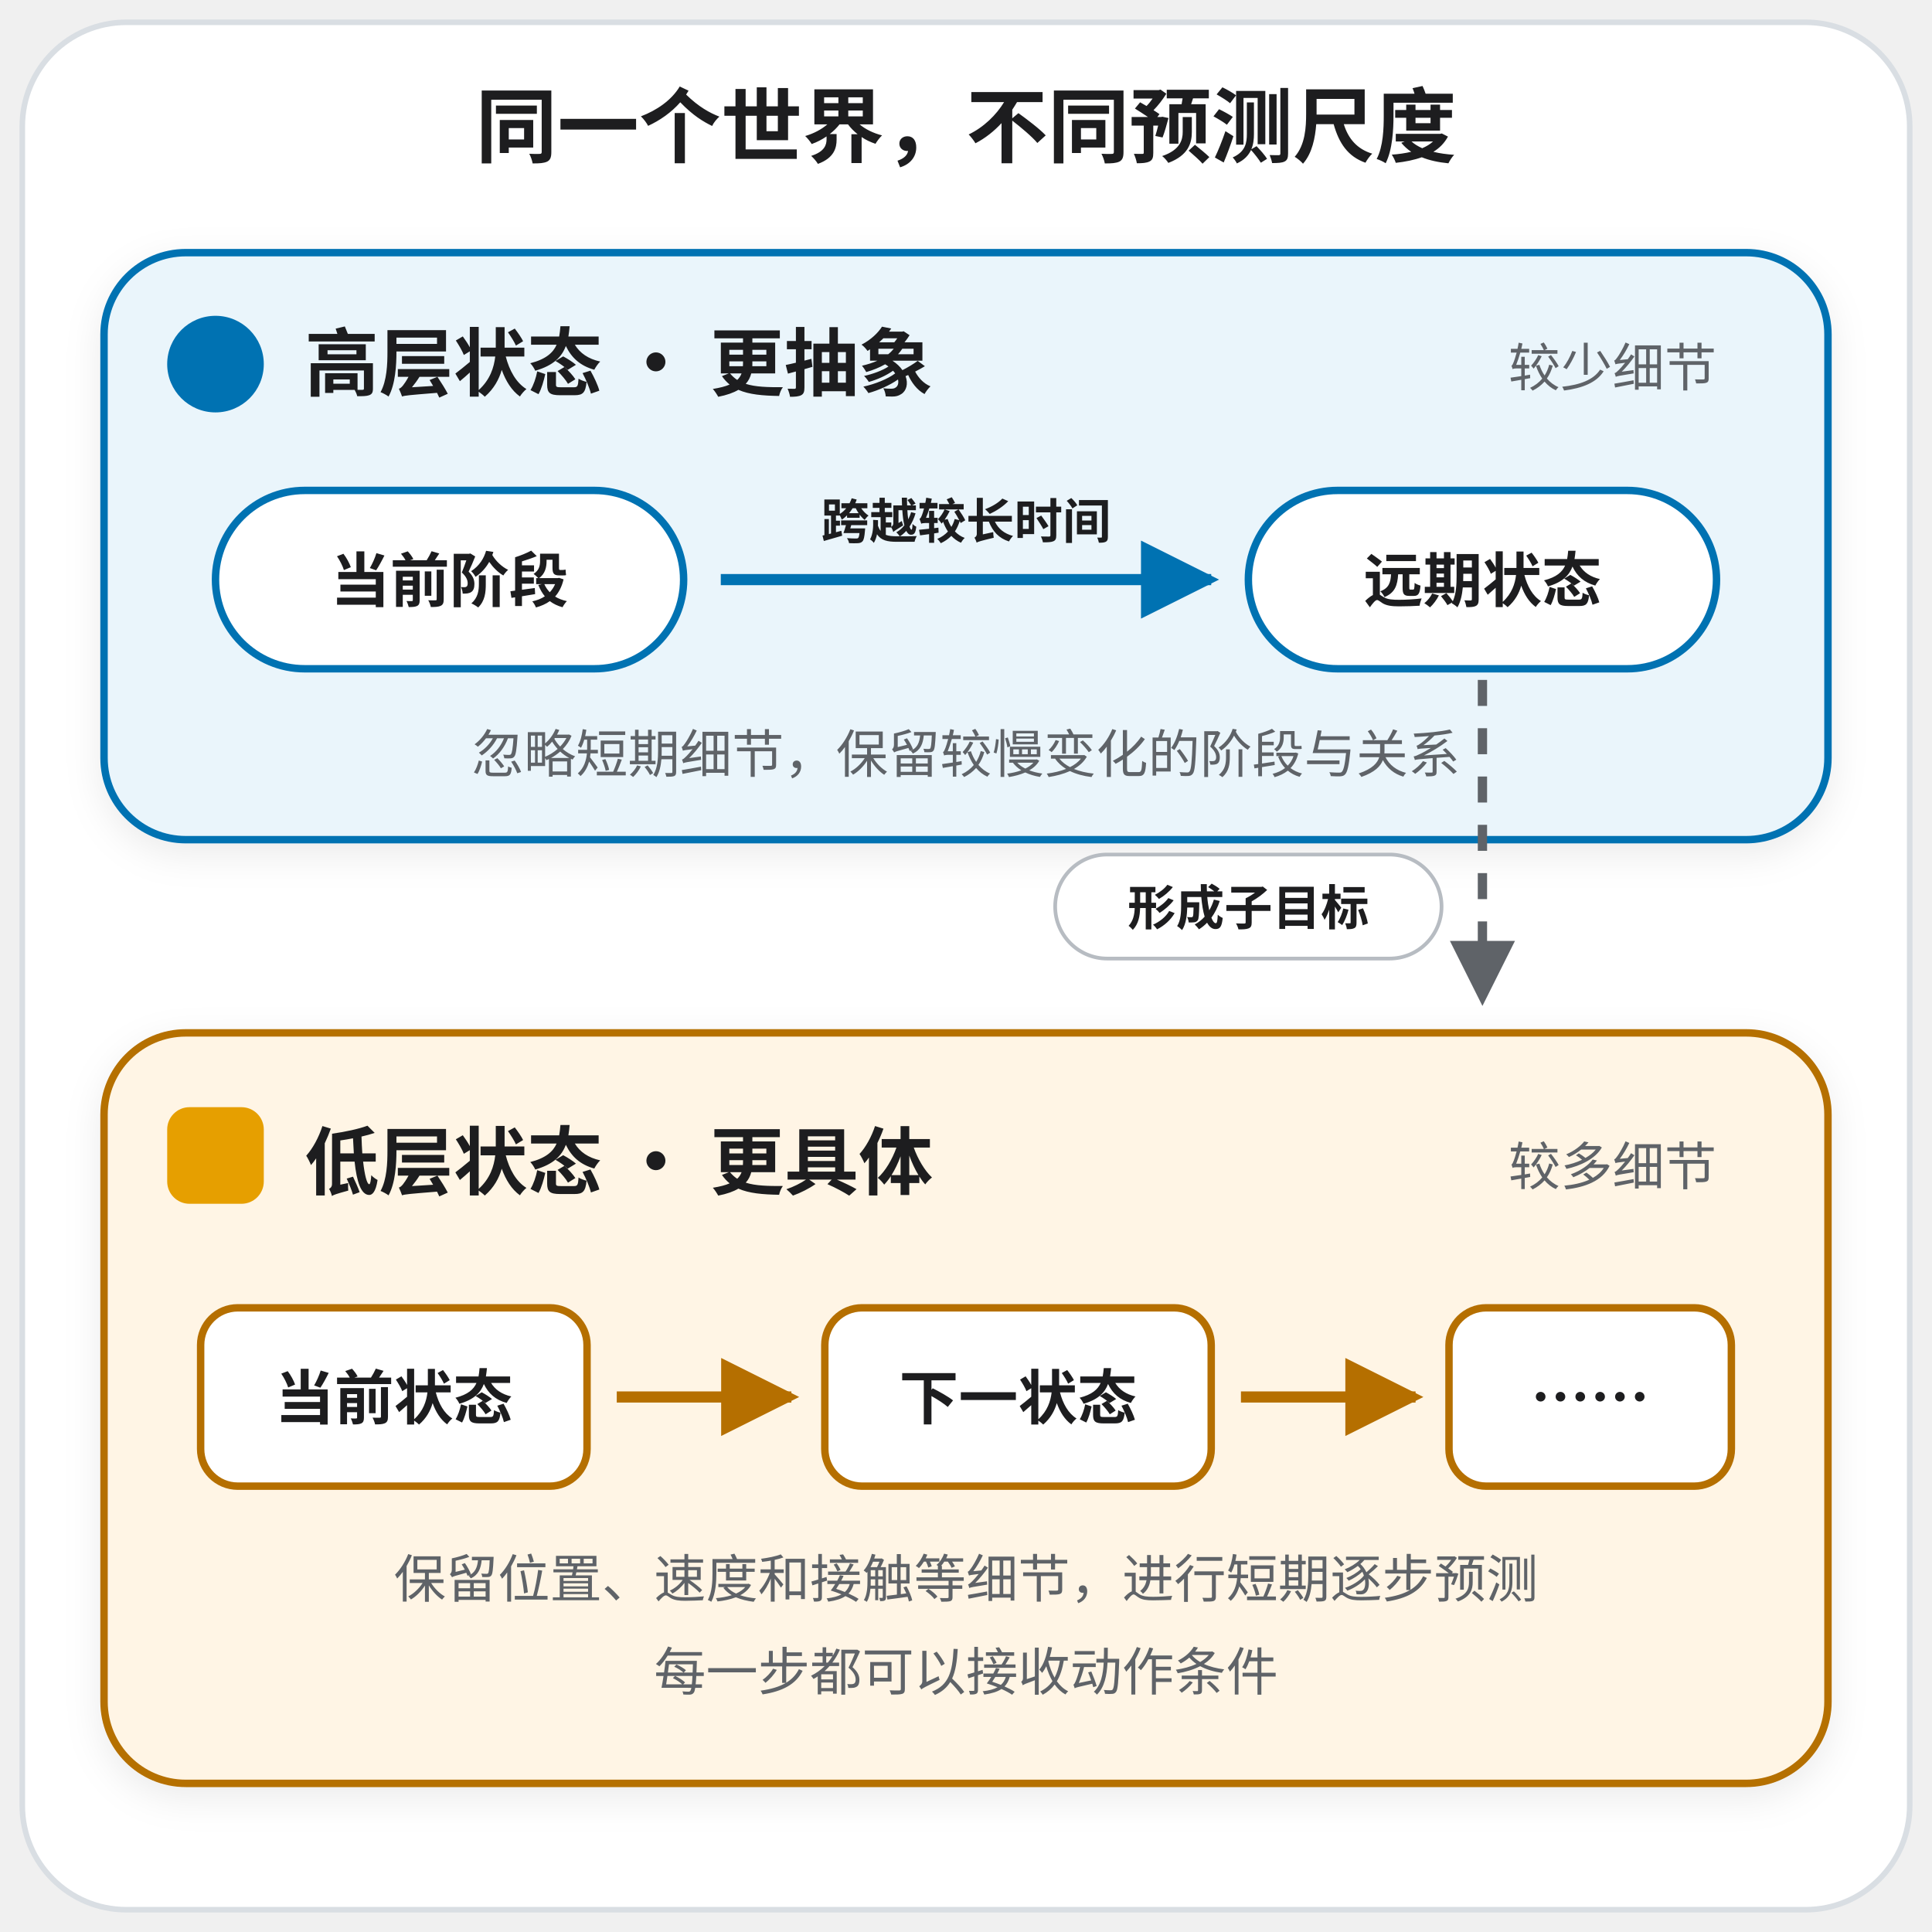
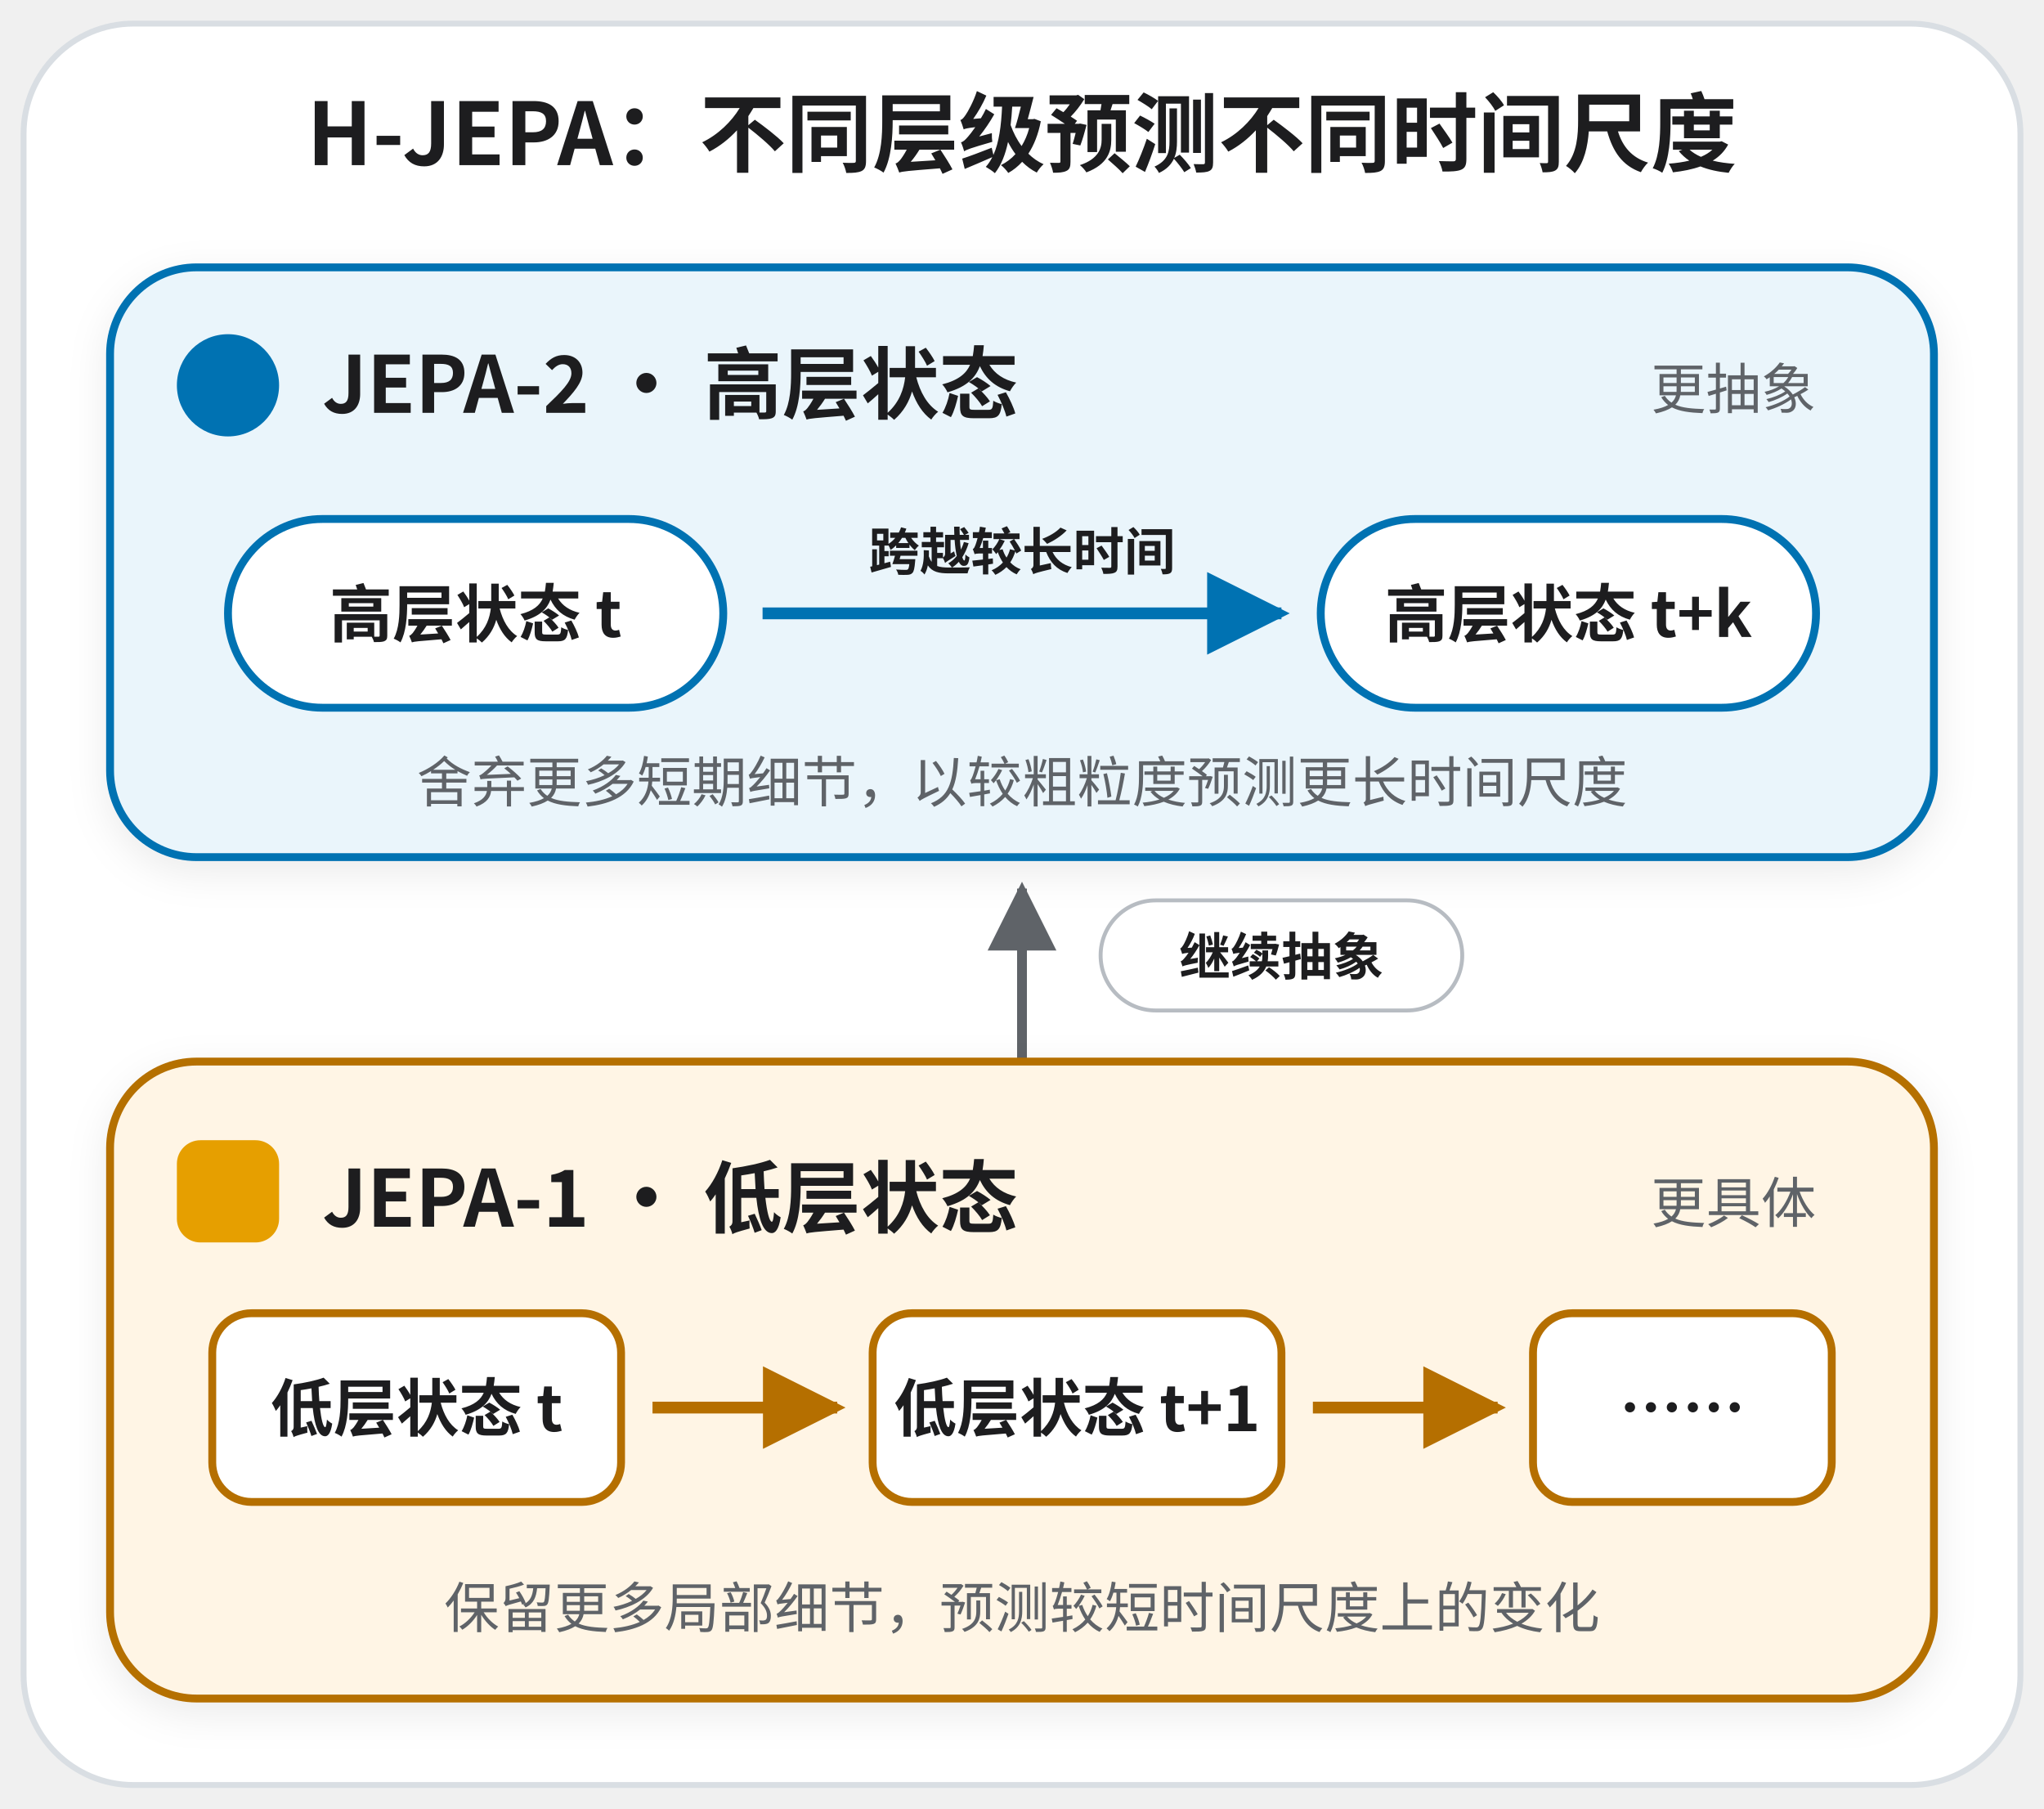
- <svg xmlns="http://www.w3.org/2000/svg" width="520" height="520" viewBox="0 0 520 520" role="img" aria-labelledby="title description">
+ <svg xmlns="http://www.w3.org/2000/svg" width="520" height="460" viewBox="0 0 520 460" role="img" aria-labelledby="title description">
  <defs>
    <marker id="arrow-blue" viewBox="0 0 10 10" refX="9" refY="5" markerWidth="7" markerHeight="7" orient="auto-start-reverse">
      <path d="M 0 0 L 10 5 L 0 10 z" fill="#0072B2" />
    </marker>
    <marker id="arrow-orange" viewBox="0 0 10 10" refX="9" refY="5" markerWidth="7" markerHeight="7" orient="auto-start-reverse">
      <path d="M 0 0 L 10 5 L 0 10 z" fill="#B56F00" />
    </marker>
    <marker id="arrow-gray" viewBox="0 0 10 10" refX="9" refY="5" markerWidth="7" markerHeight="7" orient="auto-start-reverse">
      <path d="M 0 0 L 10 5 L 0 10 z" fill="#5F6368" />
    </marker>
    <filter id="shadow" x="-10%" y="-10%" width="120%" height="130%">
      <feDropShadow dx="0" dy="3" stdDeviation="5" flood-color="#1D1D1F" flood-opacity="0.08" />
    </filter>
    <style>
      text {
        font-family:
          -apple-system, BlinkMacSystemFont, "PingFang SC", "Noto Sans CJK SC",
          "Microsoft YaHei", sans-serif;
        fill: #1d1d1f;
      }
      .section-title {
        font-size: 20px;
        font-weight: 700;
      }
      .node-label {
        font-size: 16px;
        font-weight: 650;
      }
      .note {
        font-size: 14px;
        fill: #5f6368;
      }
      .arrow-label {
        font-size: 13px;
        font-weight: 600;
      }
    </style>
  </defs>
-   <rect x="6" y="6" width="508" height="508" rx="28" fill="#FFFFFF" stroke="#D9DEE3" stroke-width="1.5" />
+   <rect x="6" y="6" width="508" height="448" rx="28" fill="#FFFFFF" stroke="#D9DEE3" stroke-width="1.5" />
  <text x="260" y="42" text-anchor="middle" font-size="22" font-weight="750">
-     同一个世界，不同预测尺度
+     H-JEPA：不同层级预测不同时间尺度
  </text>
  <g filter="url(#shadow)">
-     <rect x="28" y="68" width="464" height="158" rx="22" fill="#EAF5FB" stroke="#0072B2" stroke-width="2" />
+     <rect x="28" y="68" width="464" height="150" rx="22" fill="#EAF5FB" stroke="#0072B2" stroke-width="2" />
  </g>
  <circle cx="58" cy="98" r="13" fill="#0072B2" />
-   <text x="82" y="105" class="section-title">高层状态 · 更抽象</text>
-   <text x="462" y="104" class="note" text-anchor="end">较少细节</text>
+   <text x="82" y="105" class="section-title">JEPA-2 · 高层状态</text>
+   <text x="462" y="104" class="note" text-anchor="end">更抽象</text>
  <rect x="58" y="132" width="126" height="48" rx="24" fill="#FFFFFF" stroke="#0072B2" stroke-width="2" />
-   <text x="121" y="162" class="node-label" text-anchor="middle">当前阶段</text>
+   <text x="121" y="162" class="node-label" text-anchor="middle">高层状态 t</text>
  <line x1="194" y1="156" x2="326" y2="156" stroke="#0072B2" stroke-width="3" marker-end="url(#arrow-blue)" />
  <text x="260" y="145" class="arrow-label" text-anchor="middle" fill="#005A8D">
    跨越较长时间
  </text>
  <rect x="336" y="132" width="126" height="48" rx="24" fill="#FFFFFF" stroke="#0072B2" stroke-width="2" />
-   <text x="399" y="162" class="node-label" text-anchor="middle">远期状态</text>
-   <text x="260" y="208" class="note" text-anchor="middle">
-     忽略短期细节，保留较慢变化的阶段与关系
+   <text x="399" y="162" class="node-label" text-anchor="middle">高层状态 t+k</text>
+   <text x="260" y="204" class="note" text-anchor="middle">
+     舍弃更多短期细节，以较粗粒度预测更长时间尺度
  </text>
-   <line x1="399" y1="183" x2="399" y2="269" stroke="#5F6368" stroke-width="2.5" stroke-dasharray="7 6" marker-end="url(#arrow-gray)" />
-   <rect x="284" y="230" width="104" height="28" rx="14" fill="#FFFFFF" stroke="#B7BCC2" />
-   <text x="336" y="249" class="arrow-label" text-anchor="middle" fill="#45484C">
-     形成子目标
+   <line x1="260" y1="270" x2="260" y2="226" stroke="#5F6368" stroke-width="2.5" marker-end="url(#arrow-gray)" />
+   <rect x="280" y="229" width="92" height="28" rx="14" fill="#FFFFFF" stroke="#B7BCC2" />
+   <text x="326" y="248" class="arrow-label" text-anchor="middle" fill="#45484C">
+     继续抽象
  </text>
  <g filter="url(#shadow)">
-     <rect x="28" y="278" width="464" height="202" rx="22" fill="#FFF5E5" stroke="#B56F00" stroke-width="2" />
+     <rect x="28" y="270" width="464" height="162" rx="22" fill="#FFF5E5" stroke="#B56F00" stroke-width="2" />
  </g>
-   <rect x="45" y="298" width="26" height="26" rx="6" fill="#E69F00" />
-   <text x="82" y="320" class="section-title">低层状态 · 更具体</text>
-   <text x="462" y="319" class="note" text-anchor="end">较多细节</text>
-   <rect x="54" y="352" width="104" height="48" rx="10" fill="#FFFFFF" stroke="#B56F00" stroke-width="2" />
-   <text x="106" y="382" class="node-label" text-anchor="middle">当前状态</text>
-   <line x1="166" y1="376" x2="213" y2="376" stroke="#B56F00" stroke-width="3" marker-end="url(#arrow-orange)" />
-   <rect x="222" y="352" width="104" height="48" rx="10" fill="#FFFFFF" stroke="#B56F00" stroke-width="2" />
-   <text x="274" y="382" class="node-label" text-anchor="middle">下一状态</text>
-   <line x1="334" y1="376" x2="381" y2="376" stroke="#B56F00" stroke-width="3" marker-end="url(#arrow-orange)" />
-   <rect x="390" y="352" width="76" height="48" rx="10" fill="#FFFFFF" stroke="#B56F00" stroke-width="2" />
-   <text x="428" y="382" class="node-label" text-anchor="middle">……</text>
-   <text x="260" y="430" class="note" text-anchor="middle">
-     保留位置、速度和接触等细节，进行短期逐步预测
-   </text>
-   <text x="260" y="455" class="note" text-anchor="middle">
-     每一步都可以接收动作条件
+   <rect x="45" y="290" width="26" height="26" rx="6" fill="#E69F00" />
+   <text x="82" y="312" class="section-title">JEPA-1 · 低层状态</text>
+   <text x="462" y="311" class="note" text-anchor="end">更具体</text>
+   <rect x="54" y="334" width="104" height="48" rx="10" fill="#FFFFFF" stroke="#B56F00" stroke-width="2" />
+   <text x="106" y="364" class="node-label" text-anchor="middle">低层状态 t</text>
+   <line x1="166" y1="358" x2="213" y2="358" stroke="#B56F00" stroke-width="3" marker-end="url(#arrow-orange)" />
+   <rect x="222" y="334" width="104" height="48" rx="10" fill="#FFFFFF" stroke="#B56F00" stroke-width="2" />
+   <text x="274" y="364" class="node-label" text-anchor="middle">低层状态 t+1</text>
+   <line x1="334" y1="358" x2="381" y2="358" stroke="#B56F00" stroke-width="3" marker-end="url(#arrow-orange)" />
+   <rect x="390" y="334" width="76" height="48" rx="10" fill="#FFFFFF" stroke="#B56F00" stroke-width="2" />
+   <text x="428" y="364" class="node-label" text-anchor="middle">……</text>
+   <text x="260" y="414" class="note" text-anchor="middle">
+     保留更多局部细节，预测较短时间尺度上的变化
  </text>
</svg>
